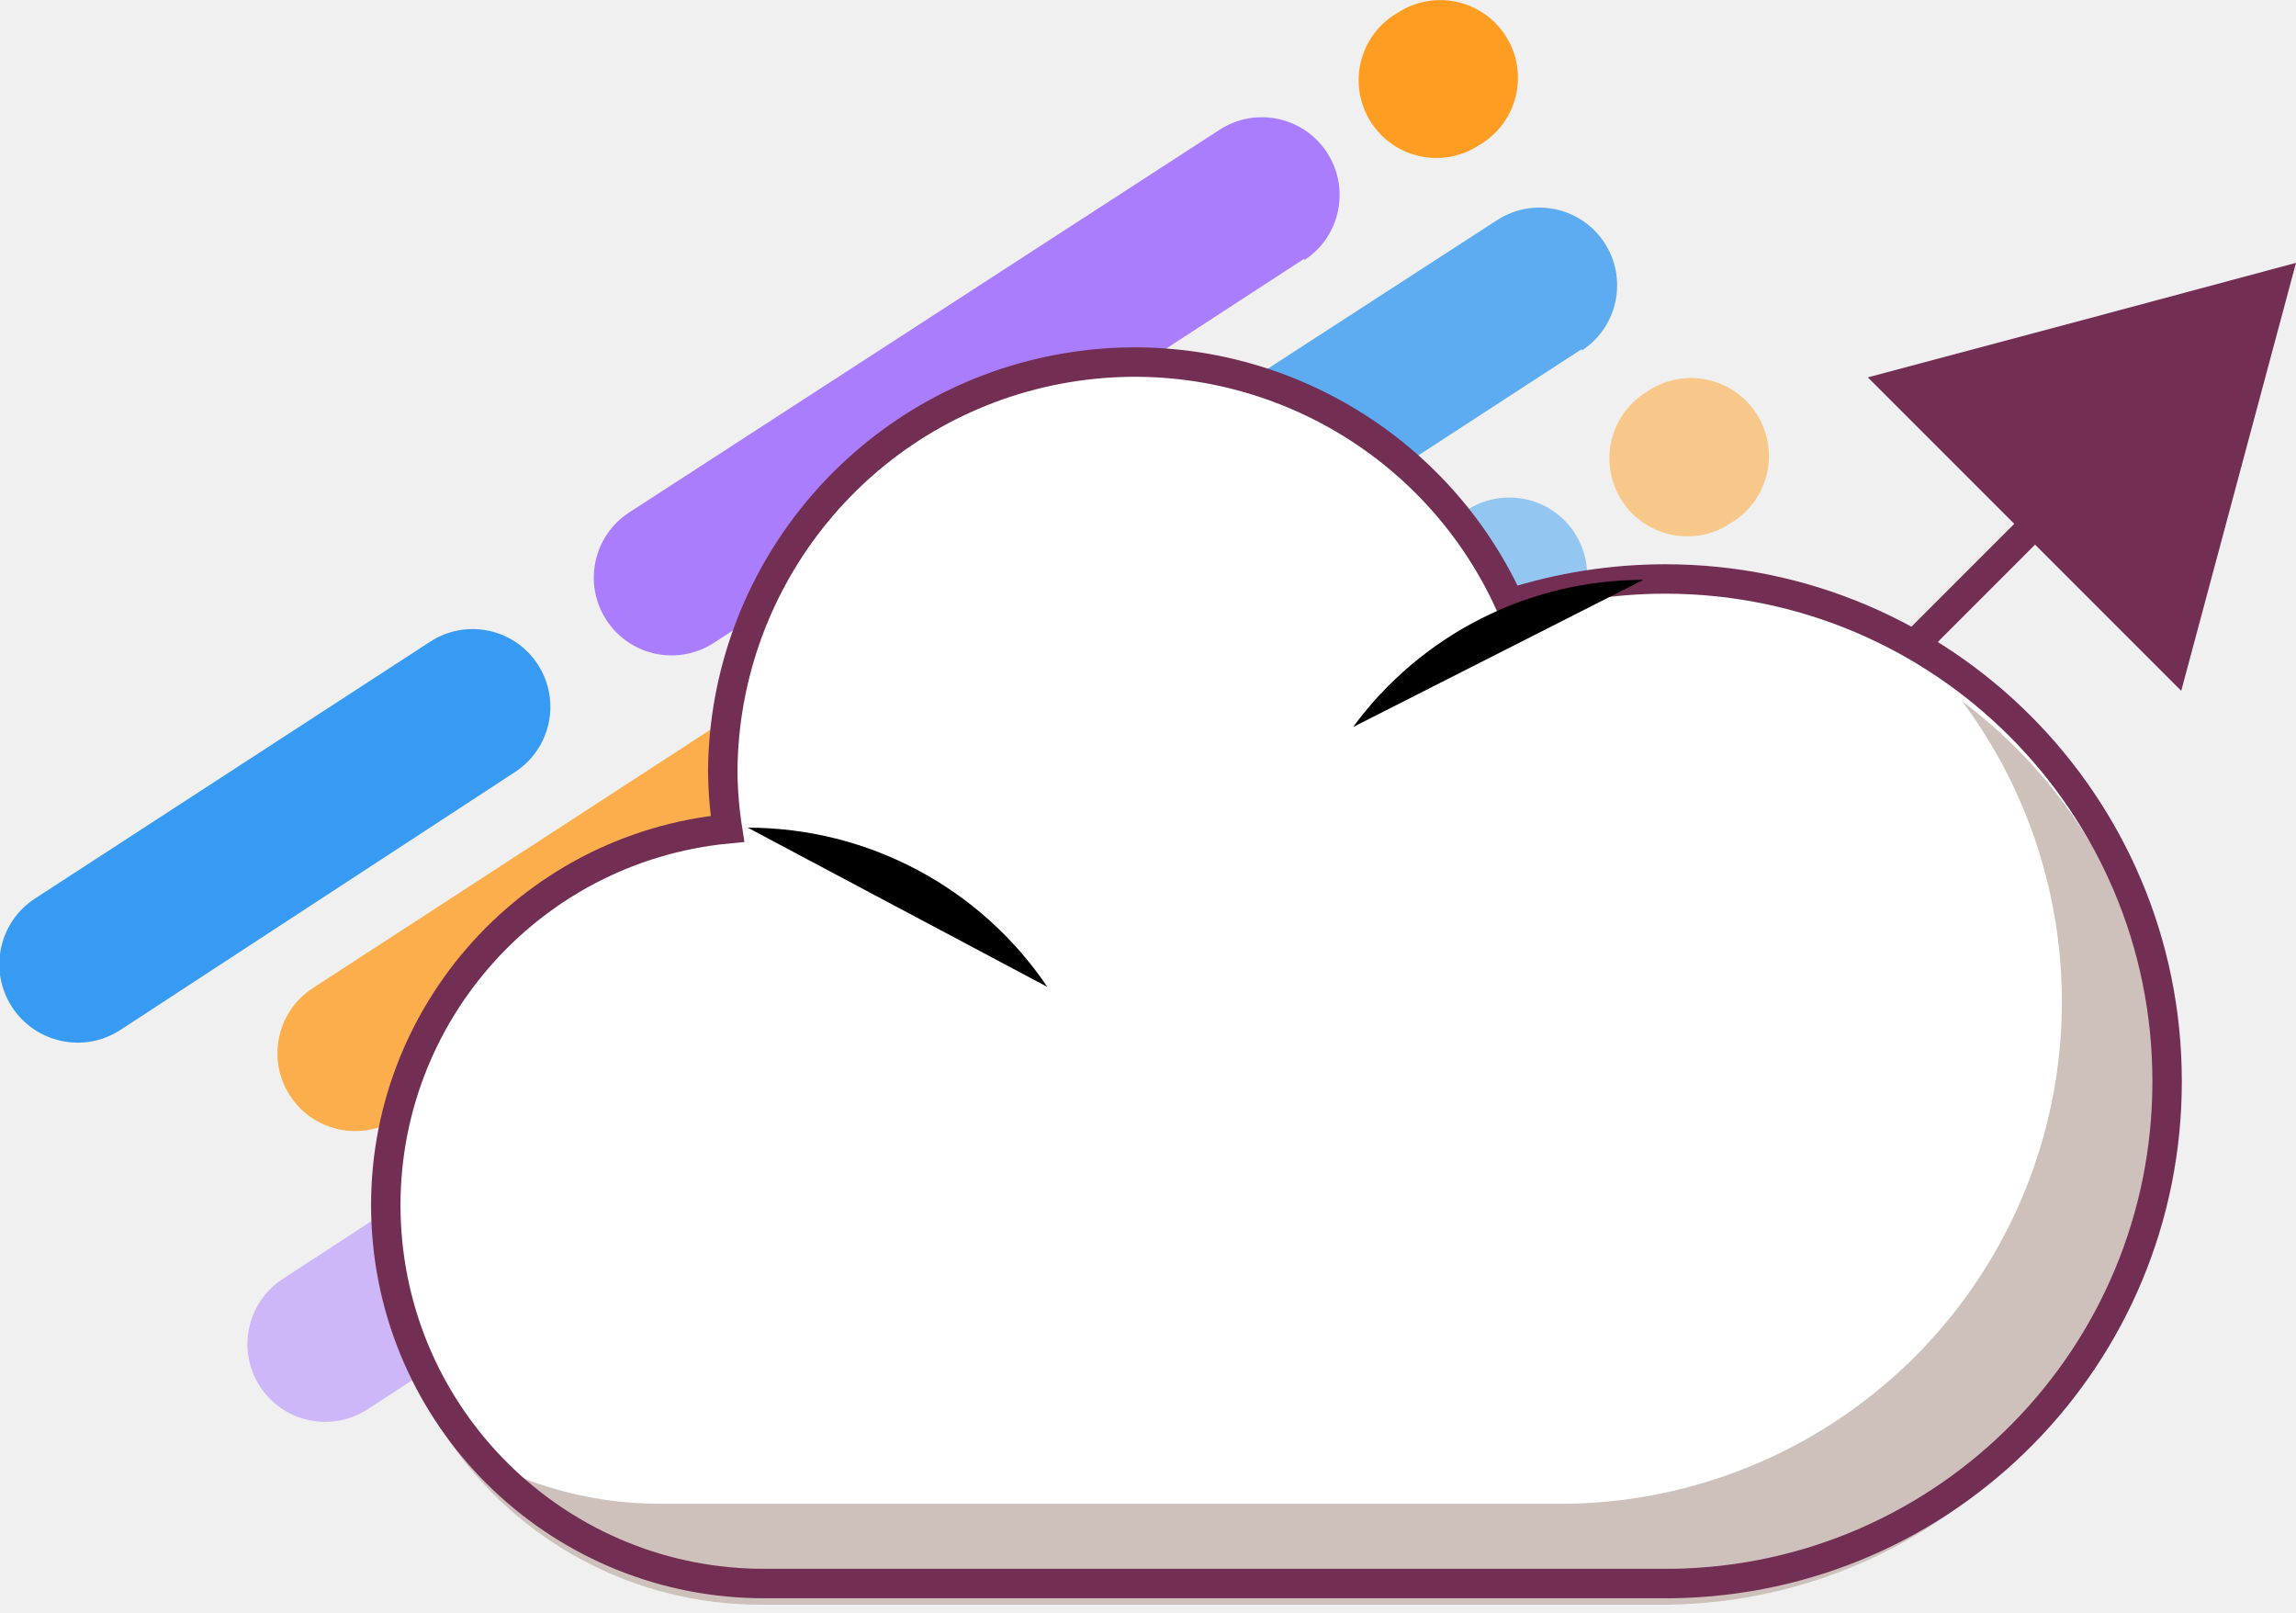
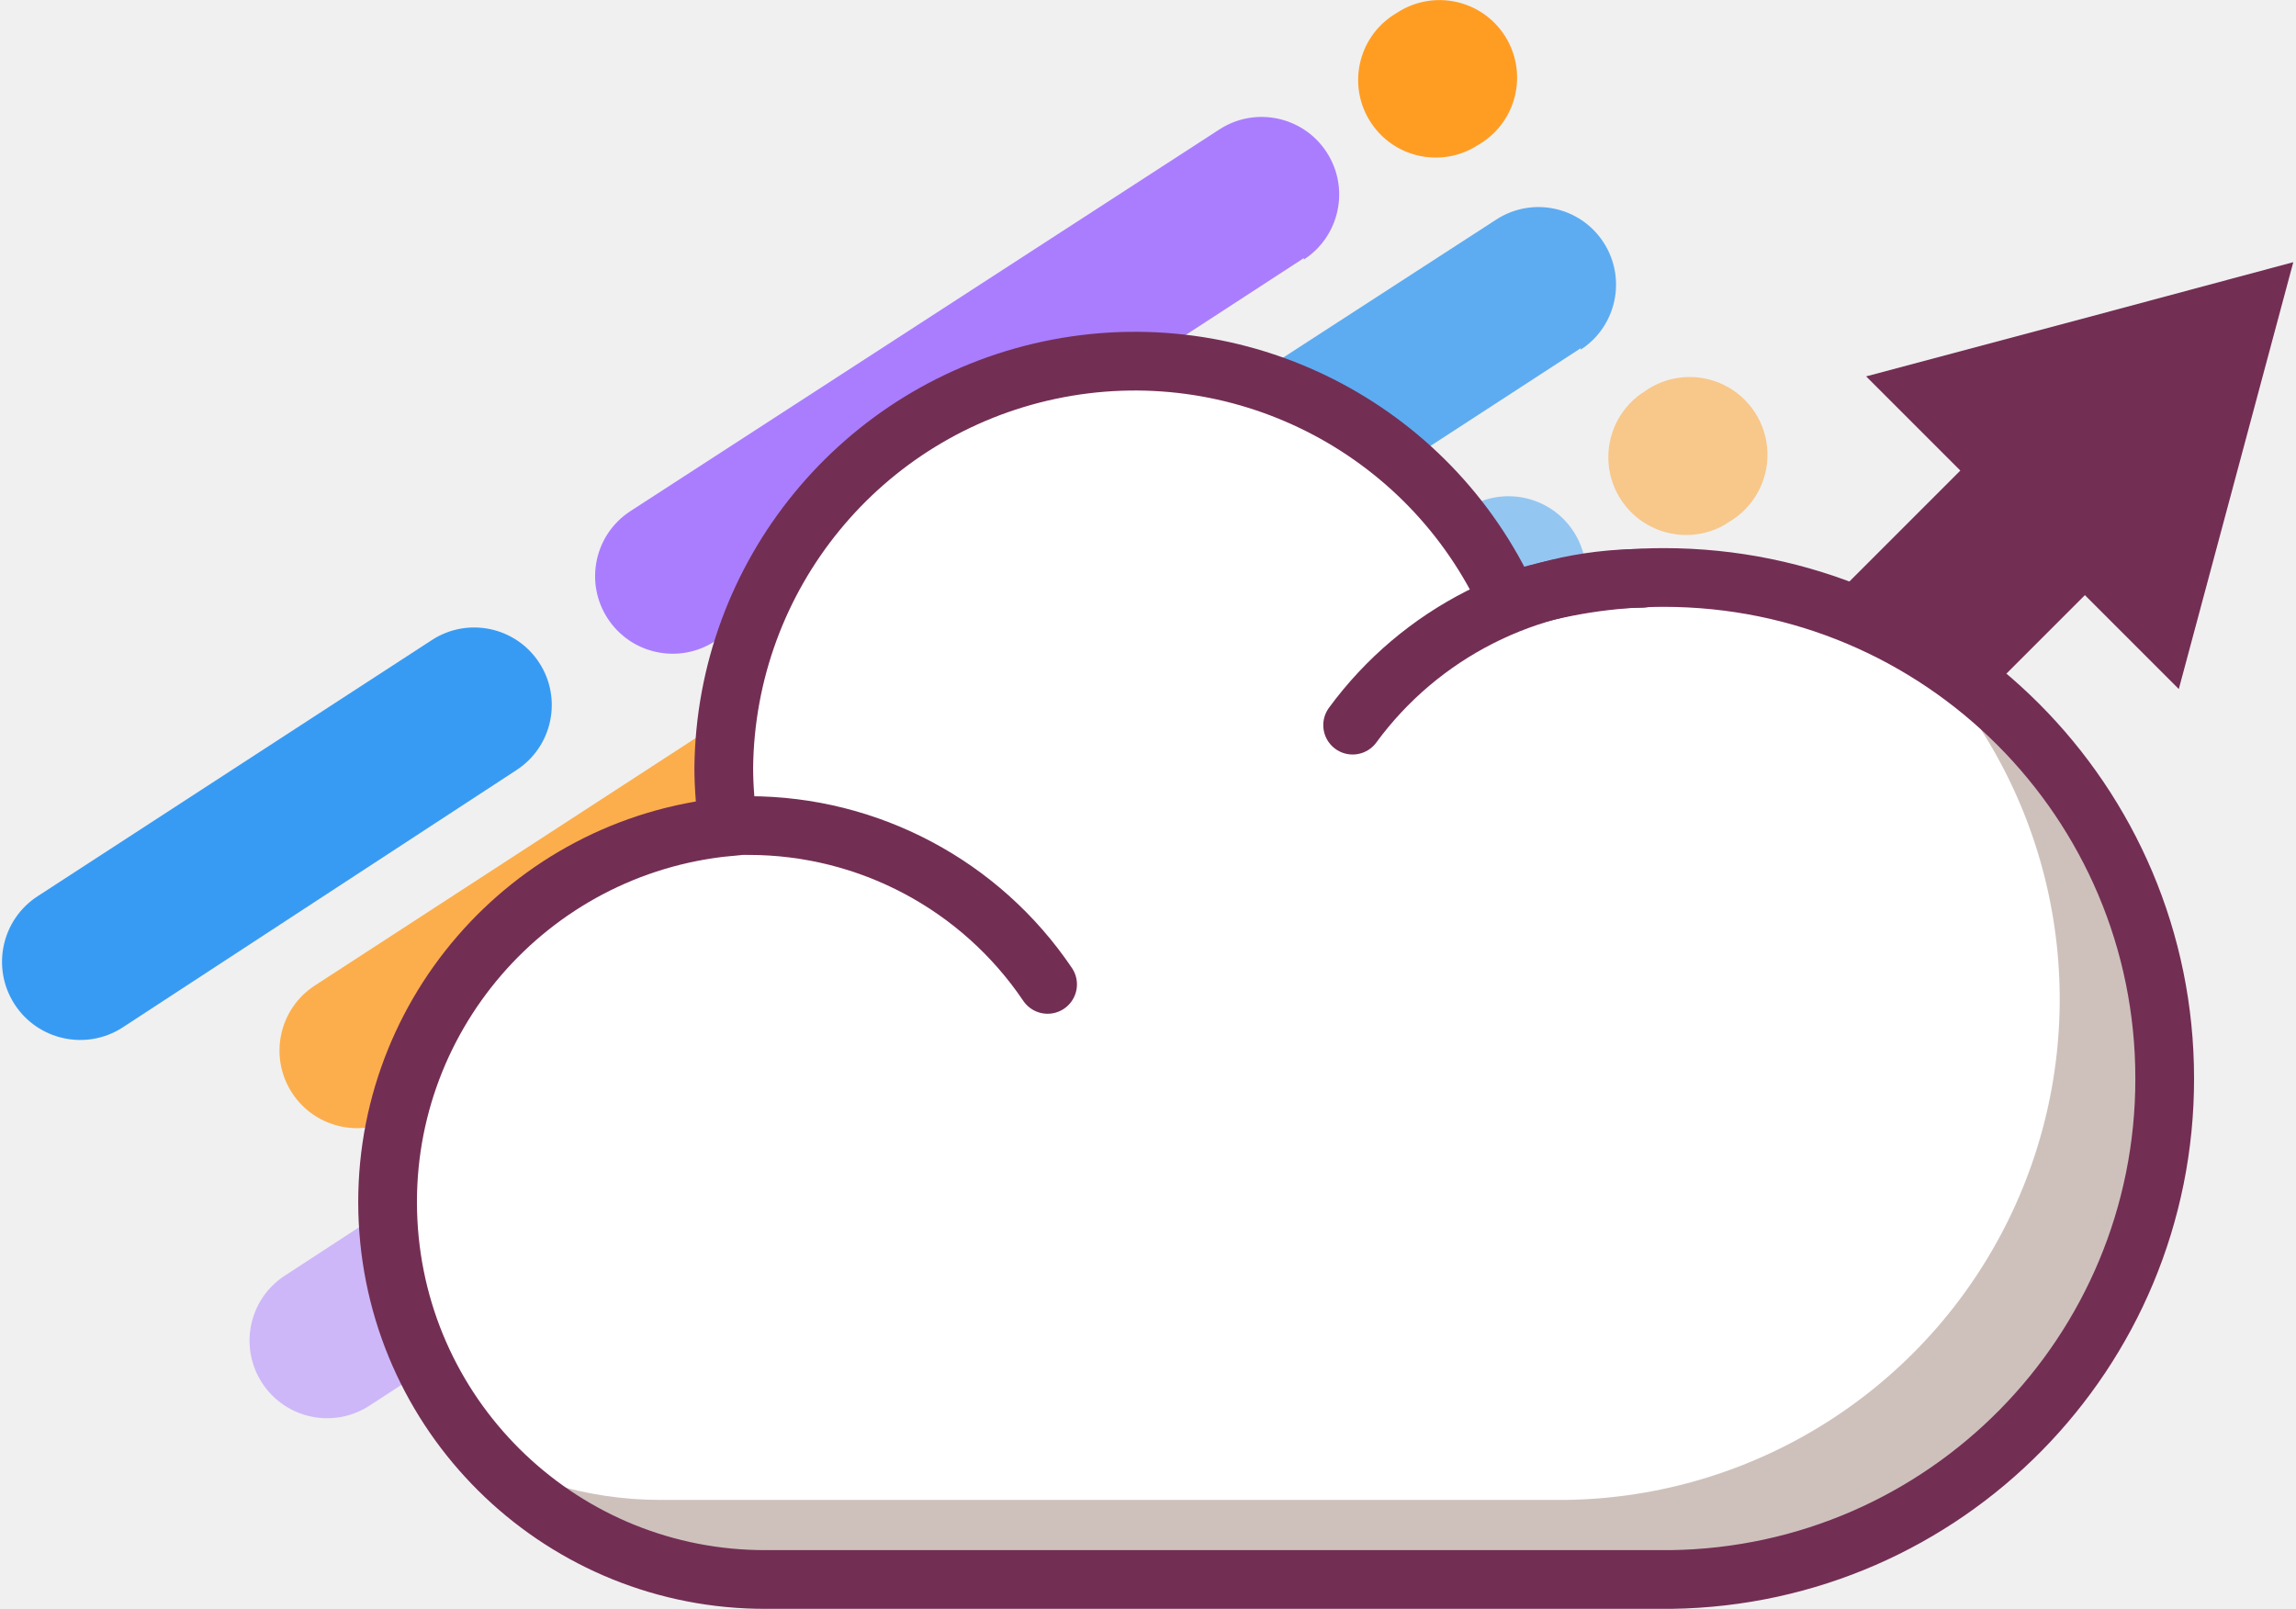
- <svg className="h-24" viewBox="0 0 78.02 54.8">
-   <path strokeWidth="6" strokeLinecap="round" fill="none" stroke="#732e54" strokeMiterlimit="10" d="M61.33 25.62l10.14-10.14" />
-   <path fill="#732e54" d="M78.02 8.93l-1.95 7.27-1.95 7.27-5.32-5.32-5.33-5.33 7.28-1.94 7.27-1.95z" />
-   <path d="M53.75 11.86L33.68 24.91a2.64 2.64 0 11-2.88-4.43l20.07-13a2.64 2.64 0 012.88 4.43z" opacity=".8" fill="#389bf3" />
-   <path d="M26.93 29.3L13.51 38a2.64 2.64 0 11-2.88-4.43l13.42-8.72a2.64 2.64 0 012.88 4.43z" fill="#ff9d23" opacity=".8" />
-   <path d="M44.32 8.79L24.26 21.84a2.64 2.64 0 11-2.88-4.43l20.06-13a2.64 2.64 0 112.88 4.43z" fill="#aa7dff" />
-   <path d="M17.5 26.23L4.08 35a2.64 2.64 0 01-2.88-4.48l13.42-8.72a2.64 2.64 0 112.88 4.43z" fill="#389bf3" />
-   <path d="M50.38 4.86l-.13.08A2.64 2.64 0 0147.37.51l.13-.08a2.64 2.64 0 012.88 4.43z" fill="#ff9d23" />
-   <path d="M52.73 21.72L32.66 34.77a2.65 2.65 0 01-2.88-4.44l20.07-13a2.64 2.64 0 012.88 4.43z" opacity=".5" fill="#389bf3" />
-   <path d="M25.91 39.16l-13.42 8.72a2.64 2.64 0 11-2.88-4.43L23 34.72a2.65 2.65 0 012.88 4.44z" opacity=".5" fill="#aa7dff" />
-   <path d="M58.78 17.79l-.12.08a2.65 2.65 0 01-2.88-4.44l.12-.08a2.65 2.65 0 112.88 4.44z" opacity=".5" fill="#ff9d23" />
-   <path d="M73.64 36.73a17.06 17.06 0 00-17.06-17.06 17.37 17.37 0 00-5.28.83 14 14 0 00-26.74 5.66 13.27 13.27 0 00.16 2A12.85 12.85 0 0026 53.8h30.83a17.05 17.05 0 0016.81-17.07z" fill="#fff" />
-   <path d="M73.49 37.46a17.06 17.06 0 01-16.8 17.06H25.85a12.82 12.82 0 01-10.64-5.65 12.78 12.78 0 007.21 2.22h30.83a17.06 17.06 0 0013.42-27.27 17 17 0 016.82 13.64z" fill="#cec1bc" />
-   <path d="M73.64 36.73a17.06 17.06 0 00-17.06-17.06 17.37 17.37 0 00-5.28.83 14 14 0 00-26.74 5.66 13.27 13.27 0 00.16 2A12.85 12.85 0 0026 53.8h30.83a17.05 17.05 0 0016.81-17.07z" strokeWidth="2" fill="none" stroke="#732e54" strokeMiterlimit="10" />
-   <path className="cls-14" d="M25.41 28.12a12.28 12.28 0 0110.18 5.41M55.84 19.7a12.24 12.24 0 00-9.86 5" />
+ <svg xmlns="http://www.w3.org/2000/svg" class="h-24" viewBox="0 0 78.02 54.8" width="137" height="96">
+   <g data-name="Layer 2">
+     <g data-name="Layer 1">
+       <path stroke-width="6" stroke-linecap="round" fill="none" stroke="#732E54" stroke-miterlimit="10" d="m61.33 25.62 10.14-10.14" />
+       <path fill="#732E54" d="m78.02 8.93-1.95 7.27-1.95 7.27-5.32-5.32-5.33-5.33 7.28-1.94 7.27-1.95z" />
+       <path d="M53.75 11.86 33.68 24.91a2.64 2.64 0 1 1-2.88-4.43l20.07-13a2.64 2.64 0 0 1 2.88 4.43z" opacity=".8" fill="#389BF3" />
+       <path d="M26.93 29.3 13.51 38a2.64 2.64 0 1 1-2.88-4.43l13.42-8.72a2.64 2.64 0 0 1 2.88 4.43z" fill="#FF9D23" opacity=".8" />
+       <path d="M44.32 8.79 24.26 21.84a2.64 2.64 0 1 1-2.88-4.43l20.06-13a2.64 2.64 0 1 1 2.88 4.43z" fill="#AA7DFF" />
+       <path d="M17.5 26.23 4.08 35a2.64 2.64 0 0 1-2.88-4.48l13.42-8.72a2.64 2.64 0 1 1 2.88 4.43z" fill="#389BF3" />
+       <path d="m50.38 4.86-.13.08A2.64 2.64 0 0 1 47.37.51l.13-.08a2.64 2.64 0 0 1 2.88 4.43z" fill="#FF9D23" />
+       <path d="M52.73 21.72 32.66 34.77a2.65 2.65 0 0 1-2.88-4.44l20.07-13a2.64 2.64 0 0 1 2.88 4.43z" opacity=".5" fill="#389BF3" />
+       <path d="m25.91 39.16-13.42 8.72a2.64 2.64 0 1 1-2.88-4.43L23 34.72a2.65 2.65 0 0 1 2.88 4.44z" opacity=".5" fill="#AA7DFF" />
+       <path d="m58.78 17.79-.12.08a2.65 2.65 0 0 1-2.88-4.44l.12-.08a2.65 2.65 0 1 1 2.88 4.44z" opacity=".5" fill="#FF9D23" />
+       <path d="M73.64 36.73a17.06 17.06 0 0 0-17.06-17.06 17.37 17.37 0 0 0-5.28.83 14 14 0 0 0-26.74 5.66 13.27 13.27 0 0 0 .16 2A12.85 12.85 0 0 0 26 53.8h30.83a17.05 17.05 0 0 0 16.81-17.07z" fill="#FFF" />
+       <path d="M73.49 37.46a17.06 17.06 0 0 1-16.8 17.06H25.85a12.82 12.82 0 0 1-10.64-5.65 12.78 12.78 0 0 0 7.21 2.22h30.83a17.06 17.06 0 0 0 13.42-27.27 17 17 0 0 1 6.82 13.64z" fill="#CEC1BC" />
+       <path d="M73.64 36.73a17.06 17.06 0 0 0-17.06-17.06 17.37 17.37 0 0 0-5.28.83 14 14 0 0 0-26.74 5.66 13.27 13.27 0 0 0 .16 2A12.85 12.85 0 0 0 26 53.8h30.83a17.05 17.05 0 0 0 16.81-17.07z" stroke-width="2" fill="none" stroke="#732E54" stroke-miterlimit="10" />
+       <path d="M25.41 28.12a12.28 12.28 0 0 1 10.18 5.41M55.84 19.7a12.24 12.24 0 0 0-9.86 5" stroke="#732E54" fill="none" stroke-width="2" style="fill:none;stroke:#732e54;stroke-miterlimit:10;stroke-linecap:round;stroke-width:2px" />
+     </g>
+   </g>
</svg>
